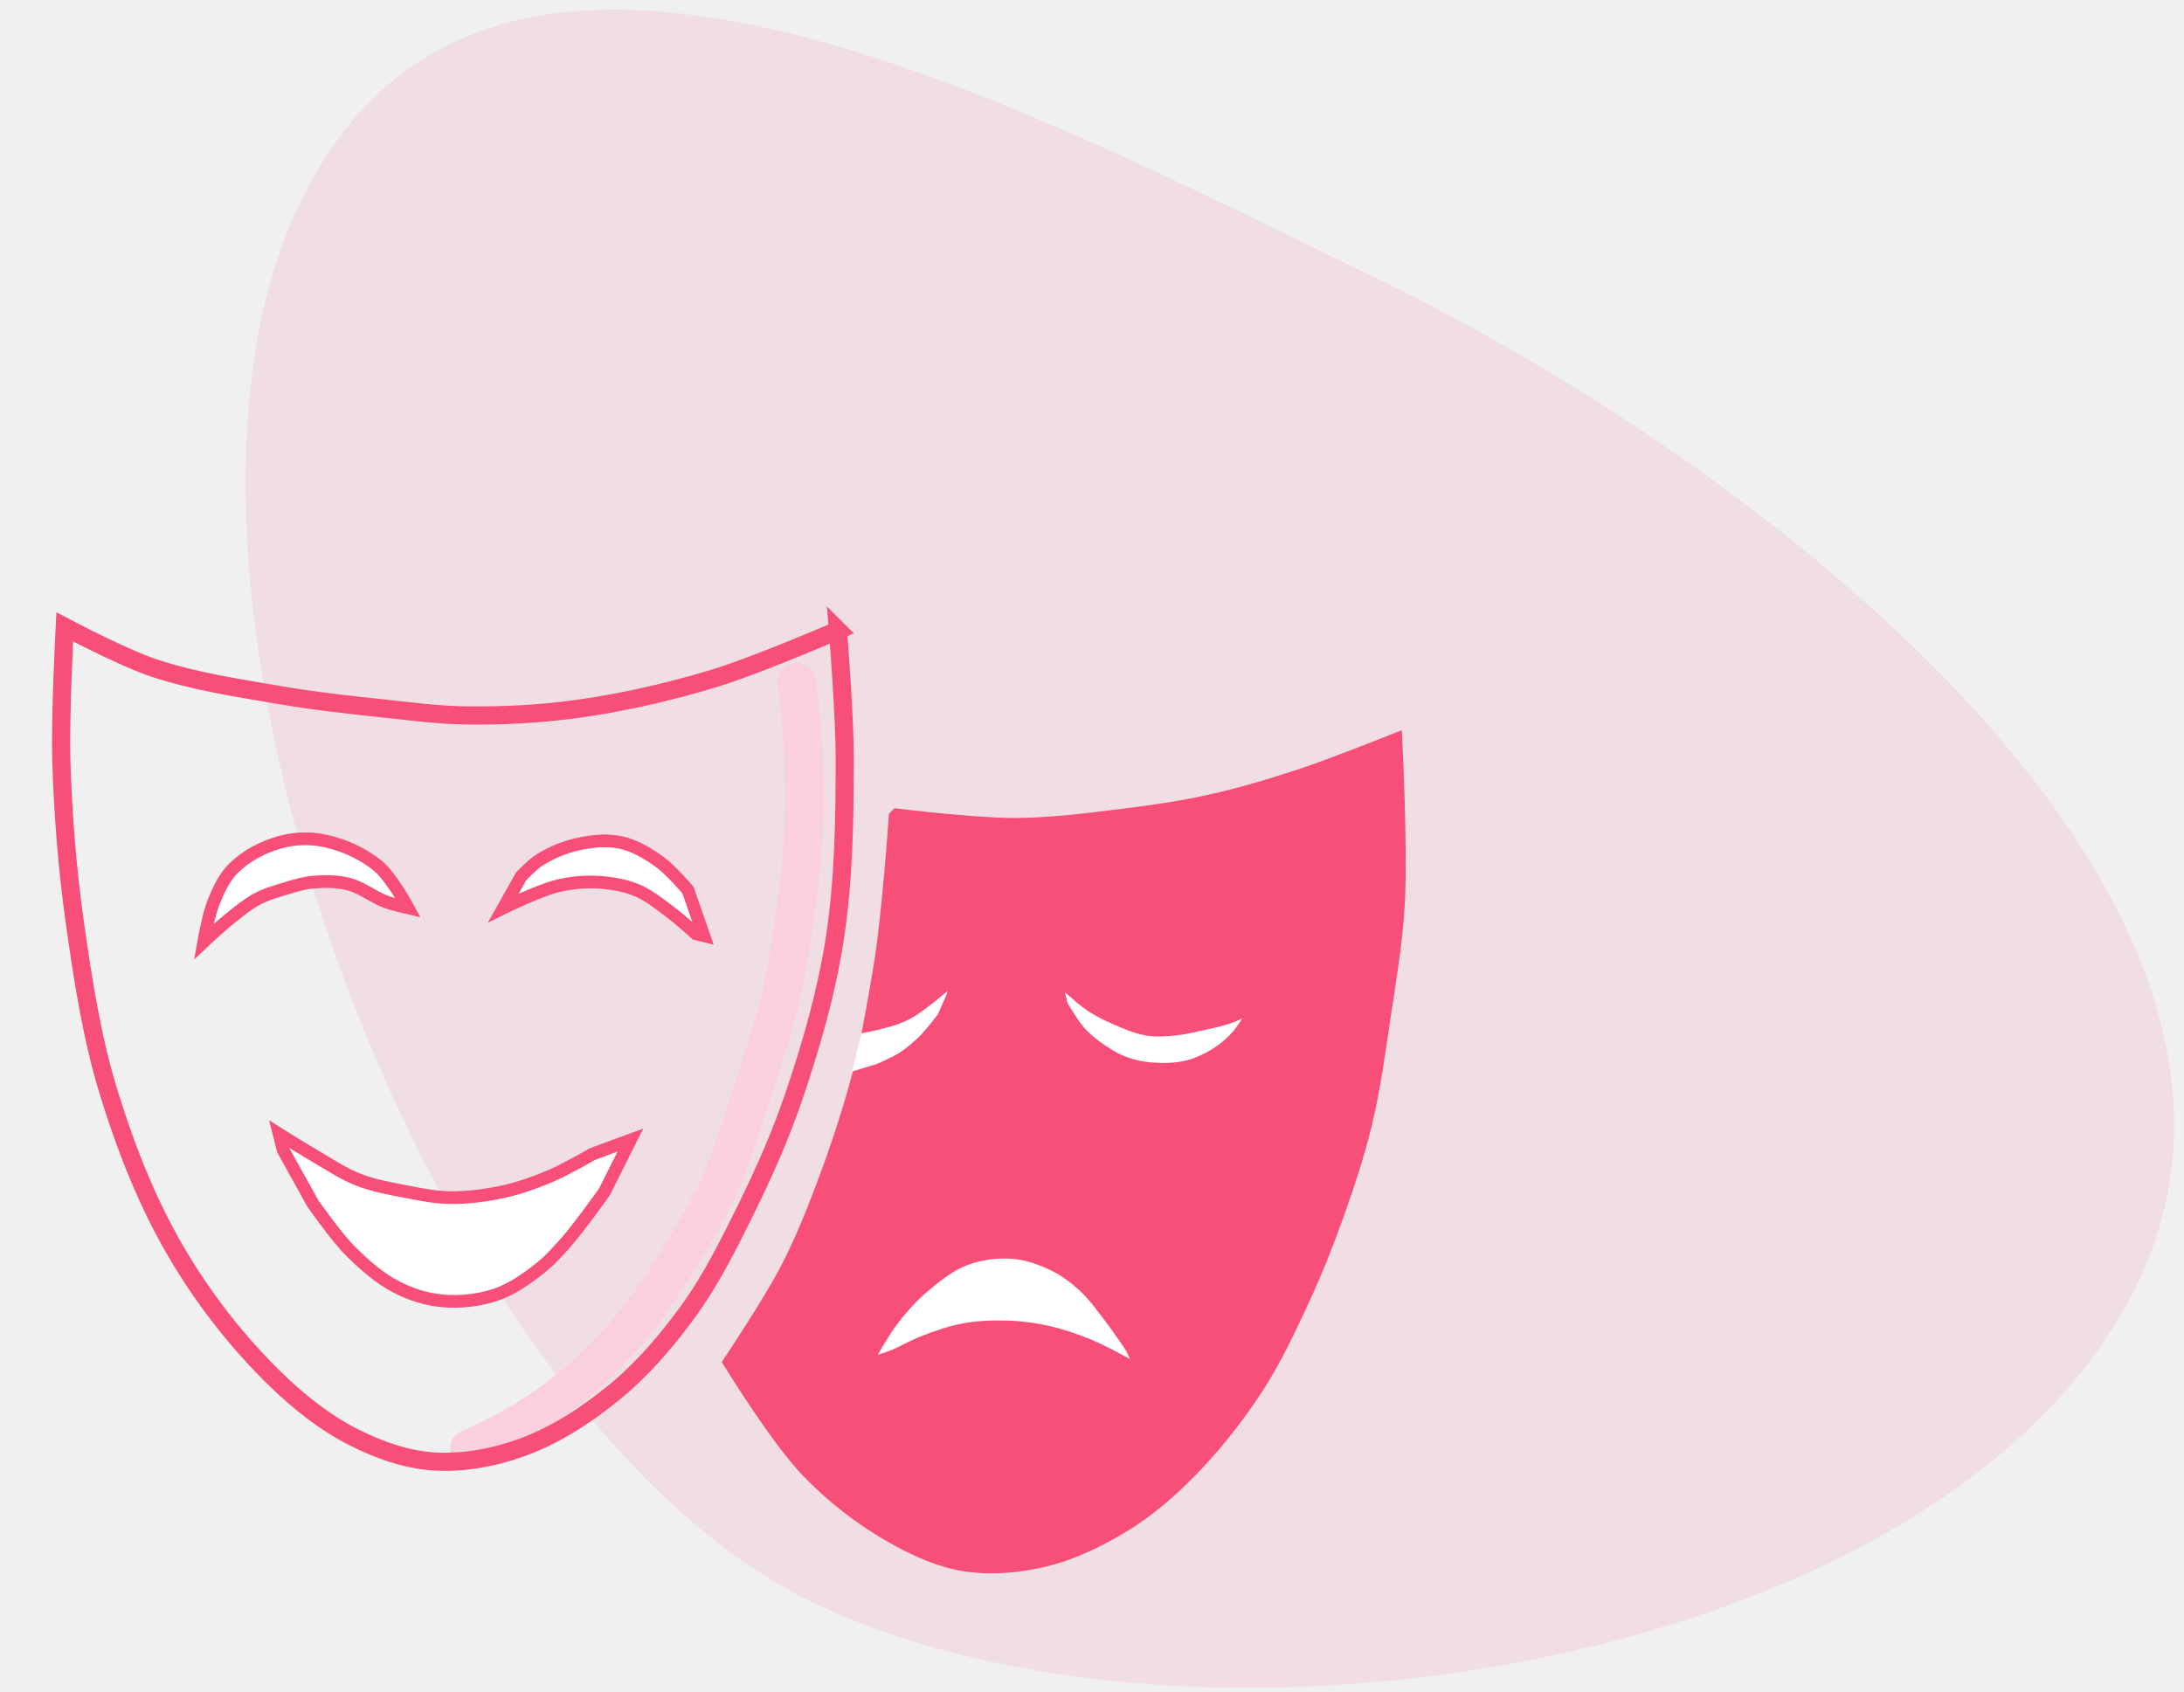
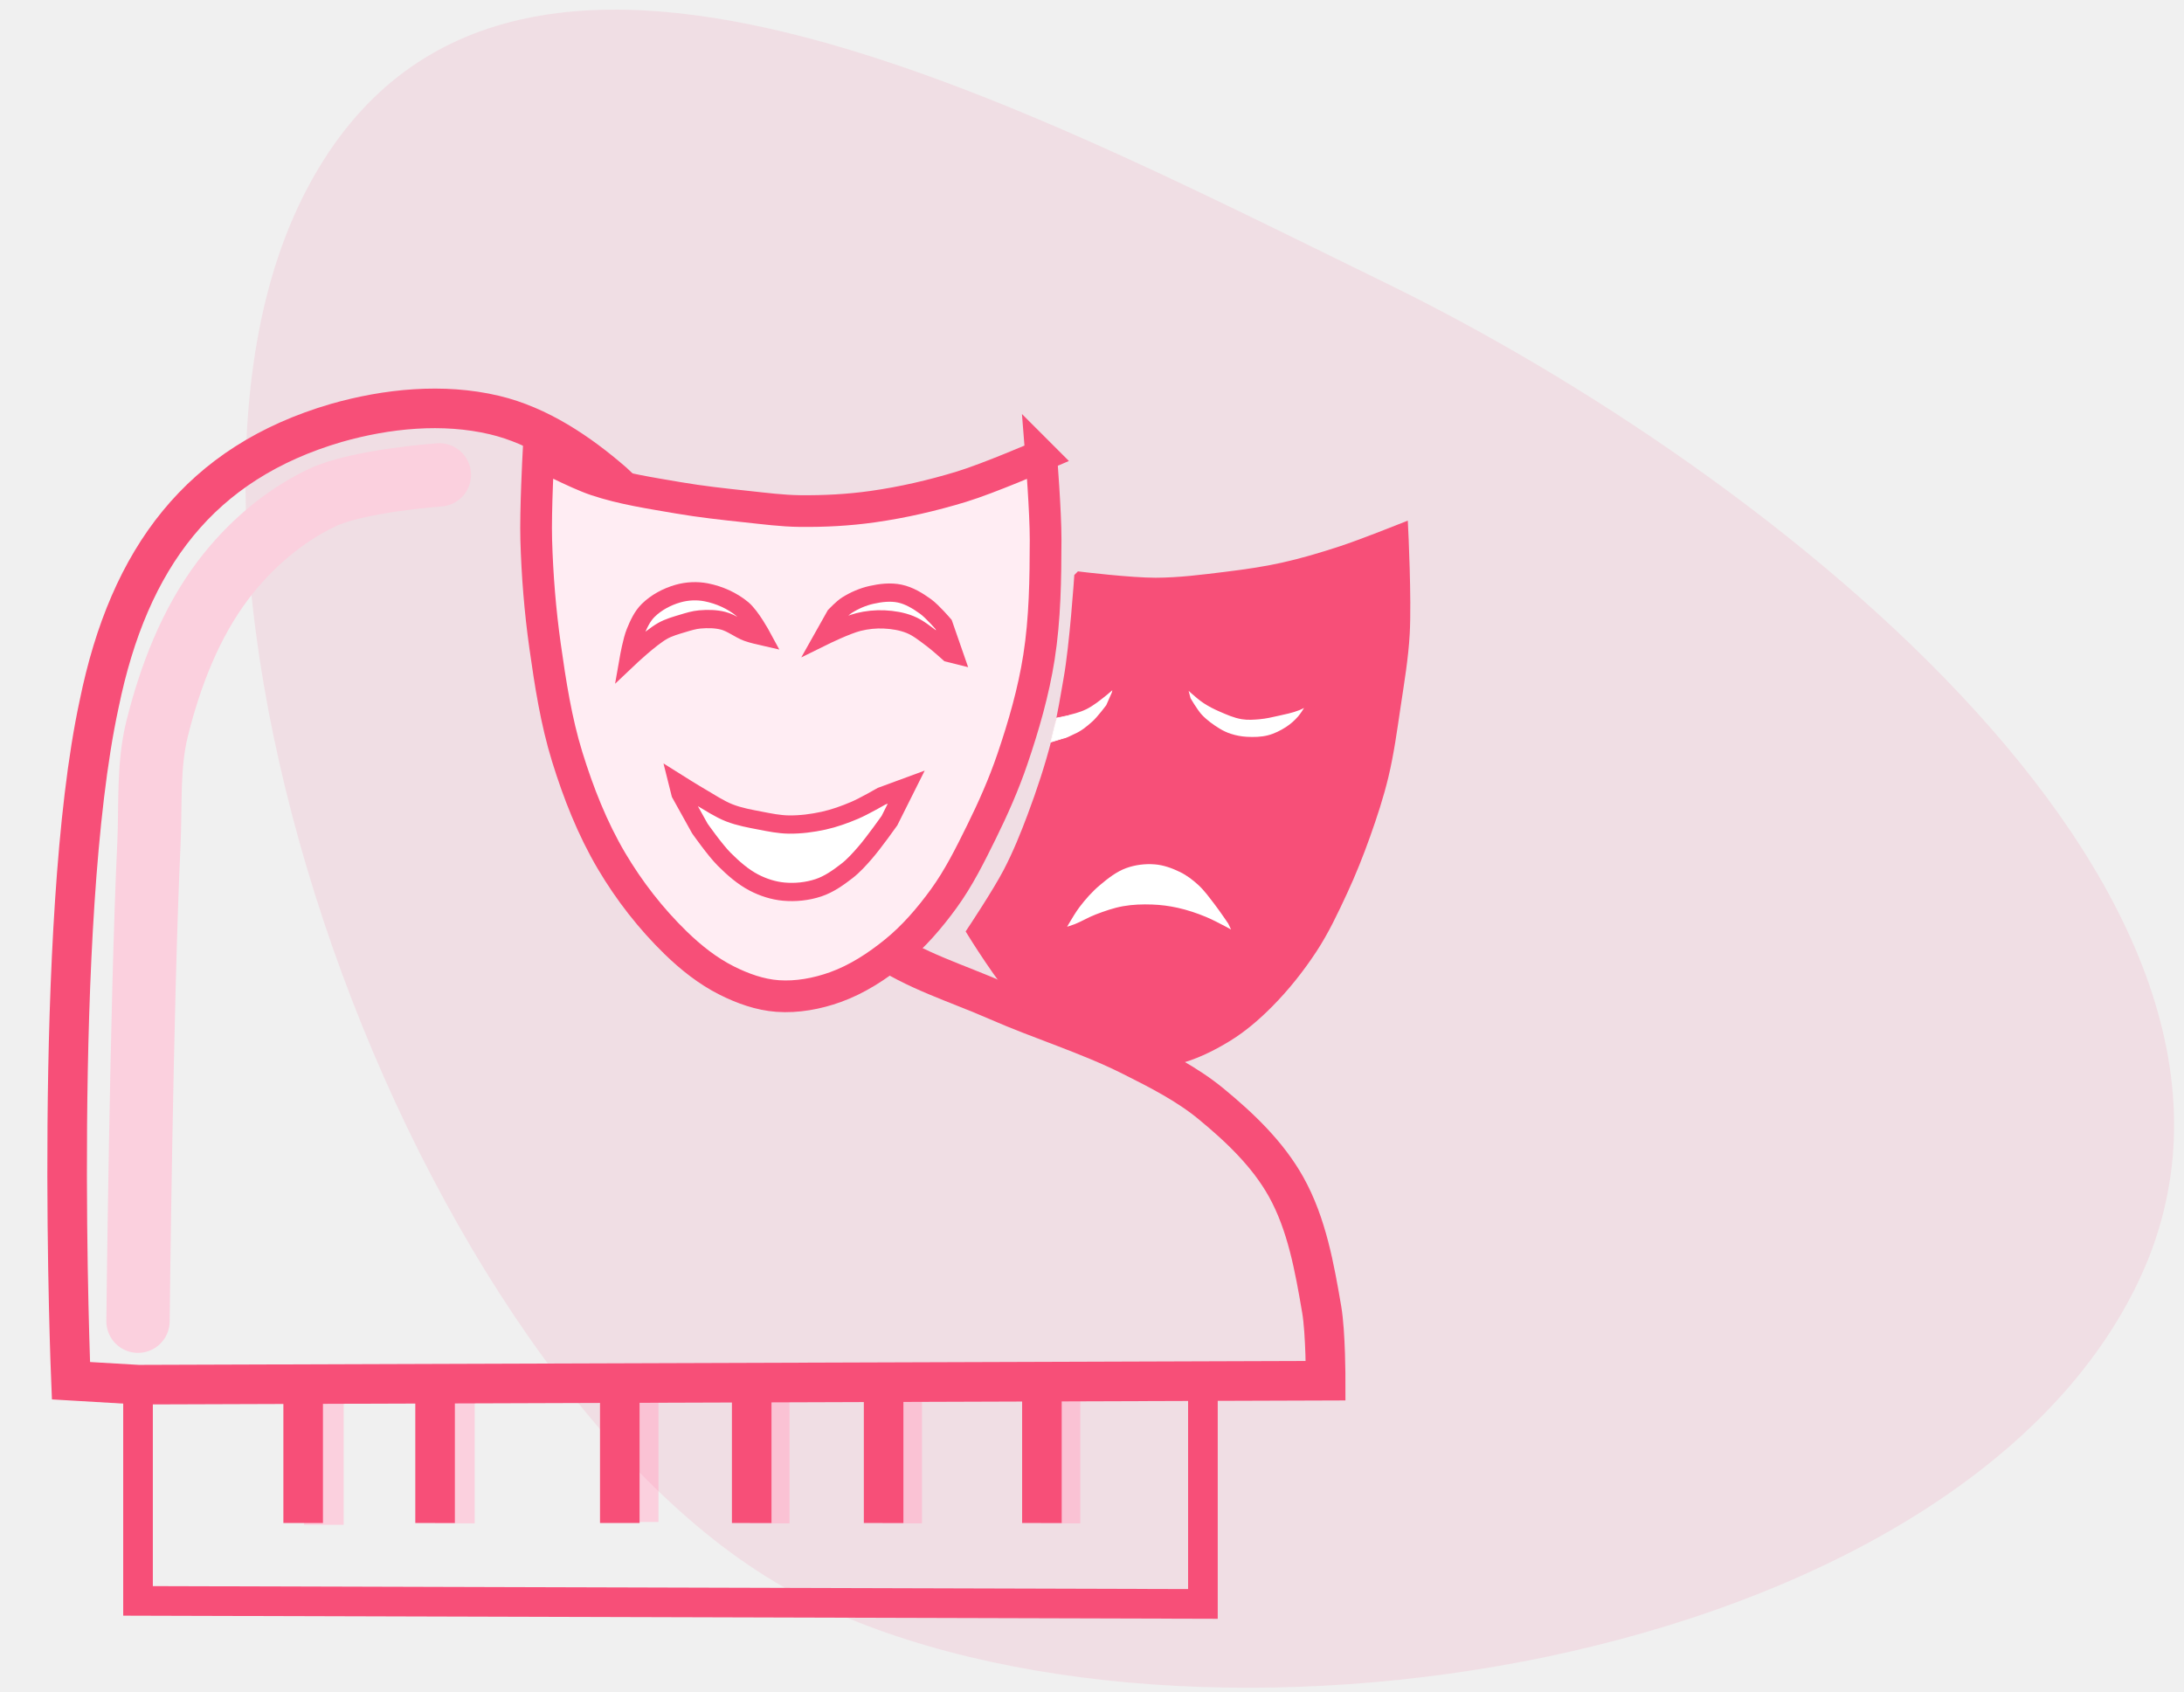
<svg xmlns="http://www.w3.org/2000/svg" width="102" height="79" fill="#f74f78" fill-rule="evenodd" version="1.1" id="svg2133">
  <defs id="defs2137" />
+   <path id="path974" d="m 49.53,64.868 v 6.285 z" style="fill:none;stroke:#fbd0de;stroke-width:1.848;stroke-linecap:round;stroke-linejoin:miter;stroke-miterlimit:4;stroke-dasharray:none;stroke-opacity:1" />
+   <path id="path972" d="m 42.136,64.868 v 6.285 z" style="fill:none;stroke:#fbd0de;stroke-width:1.848;stroke-linecap:round;stroke-linejoin:miter;stroke-miterlimit:4;stroke-dasharray:none;stroke-opacity:1" />
+   <path style="fill:none;stroke:#fbd0de;stroke-width:1.848;stroke-linecap:round;stroke-linejoin:miter;stroke-miterlimit:4;stroke-dasharray:none;stroke-opacity:1" d="m 35.949,64.868 v 6.285 z" id="path970" />
+   <path id="path968" d="m 29.829,64.801 v 6.285 z" style="fill:none;stroke:#fbd0de;stroke-width:1.848;stroke-linecap:round;stroke-linejoin:miter;stroke-miterlimit:4;stroke-dasharray:none;stroke-opacity:1" />
+   <path style="fill:none;stroke:#fbd0de;stroke-width:1.848;stroke-linecap:round;stroke-linejoin:miter;stroke-miterlimit:4;stroke-dasharray:none;stroke-opacity:1" d="m 21.245,64.868 v 6.285 z" id="path966" />
+   <path id="path964" d="m 15.125,64.935 v 6.285 z" style="fill:none;stroke:#fbd0de;stroke-width:1.848;stroke-linecap:round;stroke-linejoin:miter;stroke-miterlimit:4;stroke-dasharray:none;stroke-opacity:1" />
  <path d="M37.86 74.797c17.87 8.716 53.216 3.095 61.932-14.775S82.654 21.966 64.784 13.25 22.77-8.487 14.054 9.383 20 66.08 37.86 74.797z" fill-opacity=".1" id="path2125" style="fill:#f53d7a;fill-opacity:0.098" />
-   <g id="g2814" transform="matrix(1.379454,0,0,1.379454,84.77632,-100.0487)" style="fill:#f53d7a;fill-opacity:0.098;stroke:#f74f78;stroke-opacity:1">
+   <path style="fill:none;stroke:#f74f78;stroke-width:1.384;stroke-linecap:butt;stroke-linejoin:miter;stroke-miterlimit:4;stroke-dasharray:none;stroke-opacity:1" d="m 6.446,64.663 v 10.111 l 49.734,0.142 V 64.657 Z" id="path115" />
+   <path style="fill:none;stroke:#f74f78;stroke-width:1.848;stroke-linecap:butt;stroke-linejoin:miter;stroke-miterlimit:4;stroke-dasharray:none;stroke-opacity:1" d="M 6.457,64.675 3.314,64.49 c 0,0 -0.895,-21.393 1.316,-31.606 C 6.029,26.04 9.358,21.613 15.699,19.756 c 2.373,-0.678 4.993,-0.939 7.394,-0.37 2.067,0.49 3.942,1.749 5.546,3.143 4.297,3.914 5.483,9.503 7.024,14.788 0.357,1.13 0.96,2.189 1.664,3.143 1.035,1.402 2.27,2.697 3.697,3.697 1.671,1.17 3.678,1.768 5.546,2.588 2.075,0.911 4.26,1.571 6.285,2.588 1.284,0.645 2.587,1.306 3.697,2.218 1.348,1.108 2.662,2.358 3.512,3.882 0.969,1.737 1.329,3.77 1.664,5.73 0.187,1.095 0.185,3.327 0.185,3.327 z" id="path940" />
+   <path style="fill:none;stroke:#f74f78;stroke-width:1.848;stroke-linecap:round;stroke-linejoin:miter;stroke-miterlimit:4;stroke-dasharray:none;stroke-opacity:1" d="M 14.159,64.852 V 71.137 Z" id="path942" />
+   <path id="path944" d="M 20.32,64.852 V 71.137 Z" style="fill:none;stroke:#f74f78;stroke-width:1.848;stroke-linecap:round;stroke-linejoin:miter;stroke-miterlimit:4;stroke-dasharray:none;stroke-opacity:1" />
+   <path style="fill:none;stroke:#f74f78;stroke-width:1.848;stroke-linecap:round;stroke-linejoin:miter;stroke-miterlimit:4;stroke-dasharray:none;stroke-opacity:1" d="M 28.946,64.852 V 71.137 Z" id="path946" />
+   <path id="path948" d="M 35.107,64.852 V 71.137 Z" style="fill:none;stroke:#f74f78;stroke-width:1.848;stroke-linecap:round;stroke-linejoin:miter;stroke-miterlimit:4;stroke-dasharray:none;stroke-opacity:1" />
+   <path style="fill:none;stroke:#f74f78;stroke-width:1.848;stroke-linecap:round;stroke-linejoin:miter;stroke-miterlimit:4;stroke-dasharray:none;stroke-opacity:1" d="M 41.268,64.852 V 71.137 Z" id="path950" />
+   <path id="path954" d="M 48.661,64.852 V 71.137 Z" style="fill:none;stroke:#f74f78;stroke-width:1.848;stroke-linecap:round;stroke-linejoin:miter;stroke-miterlimit:4;stroke-dasharray:none;stroke-opacity:1" />
+   <path style="fill:none;stroke:#fbd0de;stroke-width:2.957;stroke-linecap:round;stroke-linejoin:miter;stroke-miterlimit:4;stroke-dasharray:none;stroke-opacity:1" d="m 20.519,22.18 c 0,0 -3.798,0.268 -5.479,1.066 -1.811,0.86 -3.411,2.251 -4.62,3.85 -1.524,2.017 -2.467,4.477 -3.08,6.929 -0.436,1.747 -0.3,3.59 -0.385,5.39 -0.35,7.426 -0.51,22.296 -0.51,22.296" id="path960" />
+   <g id="g2814" transform="matrix(0.8968987,0,0,0.8968987,163.7977,8.035974)" style="fill:#f53d7a;fill-opacity:0.098;stroke:#f74f78;stroke-opacity:1">
    <g id="g2836" transform="matrix(0.6147296,0,0,0.6147296,-22.99872,35.9295)">
-       <path id="path1485" d="m -36.714,139.336 c 6.899,-2.993 10.232,-7.728 13.646,-14.178 0.686,-1.387 2.155,-6.053 3.145,-9.295 0.558,-1.829 0.948,-4.489 1.32,-7.198 0.831,-6.057 -0.085,-11.564 -0.085,-11.564" style="fill:none;stroke:#fbd0de;stroke-width:2.123;stroke-linecap:round;stroke-linejoin:miter;stroke-miterlimit:4;stroke-dasharray:none;stroke-opacity:1" />
-       <path transform="translate(-129.1118,-33.27541)" id="path2768" d="m 112.703,127.529 c 0,0 -4.443,1.922 -6.754,2.626 -2.452,0.748 -4.966,1.328 -7.504,1.688 -2.047,0.29 -4.124,0.399 -6.191,0.375 -1.506,-0.017 -3.005,-0.216 -4.502,-0.375 -1.944,-0.206 -3.889,-0.419 -5.816,-0.75 -2.333,-0.402 -4.696,-0.75 -6.941,-1.501 -1.698,-0.568 -4.878,-2.251 -4.878,-2.251 0,0 -0.258,4.878 -0.188,7.317 0.087,3.011 0.329,6.022 0.75,9.005 0.446,3.157 0.934,6.334 1.876,9.38 0.944,3.052 2.128,6.067 3.752,8.817 1.495,2.531 3.333,4.892 5.441,6.941 1.282,1.247 2.717,2.386 4.315,3.189 1.343,0.675 2.815,1.206 4.315,1.313 1.641,0.117 3.329,-0.196 4.878,-0.75 1.848,-0.662 3.542,-1.765 5.065,-3.002 1.581,-1.283 2.93,-2.856 4.127,-4.502 1.268,-1.744 2.235,-3.694 3.189,-5.628 0.992,-2.01 1.904,-4.069 2.626,-6.191 0.958,-2.814 1.79,-5.693 2.251,-8.63 0.515,-3.279 0.556,-6.623 0.563,-9.943 0.005,-2.38 -0.375,-7.129 -0.375,-7.129 z" style="fill:#ffffff;fill-opacity:0;stroke:#f74f78;stroke-width:1px;stroke-linecap:butt;stroke-linejoin:miter;stroke-opacity:1" />
-       <path transform="translate(-129.1118,-33.27541)" id="path2770" d="m 77.774,144.678 c 0,0 1.784,-1.691 2.841,-2.295 0.54,-0.309 1.153,-0.476 1.749,-0.656 0.465,-0.14 0.936,-0.286 1.421,-0.328 0.654,-0.056 1.331,-0.052 1.967,0.109 0.742,0.189 1.358,0.718 2.076,0.984 0.39,0.144 1.202,0.328 1.202,0.328 0,0 -0.916,-1.695 -1.639,-2.295 -0.865,-0.718 -1.957,-1.203 -3.06,-1.421 -0.787,-0.155 -1.633,-0.112 -2.404,0.109 -0.925,0.266 -1.827,0.746 -2.514,1.421 -0.512,0.504 -0.821,1.193 -1.093,1.858 -0.284,0.695 -0.546,2.186 -0.546,2.186 z" style="fill:#ffffff;fill-opacity:1;stroke:#f74f78;stroke-width:0.7;stroke-linecap:butt;stroke-linejoin:miter;stroke-miterlimit:4;stroke-dasharray:none;stroke-opacity:1" />
-       <path transform="translate(-129.1118,-33.27541)" id="path2772" d="m 94.276,142.82 c 0,0 1.92,-0.946 2.951,-1.202 0.711,-0.176 1.454,-0.254 2.186,-0.219 0.742,0.036 1.497,0.158 2.186,0.437 0.683,0.278 1.265,0.763 1.858,1.202 0.498,0.37 1.421,1.202 1.421,1.202 l 0.437,0.109 -0.874,-2.514 c 0,0 -0.945,-1.108 -1.53,-1.53 -0.661,-0.476 -1.389,-0.924 -2.186,-1.093 -0.785,-0.167 -1.622,-0.067 -2.404,0.109 -0.733,0.165 -1.441,0.474 -2.076,0.874 -0.371,0.234 -0.984,0.874 -0.984,0.874 z" style="fill:#ffffff;fill-opacity:1;stroke:#f74f78;stroke-width:0.7;stroke-linecap:butt;stroke-linejoin:miter;stroke-miterlimit:4;stroke-dasharray:none;stroke-opacity:1" />
-       <path transform="translate(-129.1118,-33.27541)" id="path2774" d="m 101.27,155.607 -1.421,2.841 c 0,0 -1.324,1.87 -2.076,2.732 -0.474,0.543 -0.96,1.088 -1.53,1.53 -0.736,0.57 -1.521,1.126 -2.404,1.421 -0.939,0.313 -1.965,0.419 -2.951,0.328 -0.872,-0.081 -1.737,-0.361 -2.514,-0.765 -0.944,-0.491 -1.759,-1.217 -2.514,-1.967 -0.791,-0.786 -2.076,-2.623 -2.076,-2.623 l -1.639,-2.951 -0.219,-0.874 c 0,0 1.302,0.818 1.967,1.202 0.79,0.457 1.554,0.979 2.404,1.311 0.84,0.328 1.738,0.485 2.623,0.656 0.794,0.153 1.596,0.318 2.404,0.328 0.99,0.012 1.984,-0.116 2.951,-0.328 0.9,-0.198 1.775,-0.514 2.623,-0.874 0.795,-0.338 2.295,-1.202 2.295,-1.202 z" style="fill:#ffffff;fill-opacity:1;stroke:#f74f78;stroke-width:0.7;stroke-linecap:butt;stroke-linejoin:miter;stroke-miterlimit:4;stroke-dasharray:none;stroke-opacity:1" />
-       <path id="path2794" d="m -13.116,104.578 c 0,0 4.265,0.518 6.408,0.513 2.015,-0.005 4.023,-0.266 6.023,-0.513 1.589,-0.196 3.178,-0.423 4.742,-0.769 1.69,-0.374 3.353,-0.87 4.998,-1.41 1.734,-0.569 5.126,-1.922 5.126,-1.922 0,0 0.29,5.899 0.128,8.843 -0.113,2.063 -0.464,4.108 -0.769,6.152 -0.295,1.973 -0.56,3.956 -1.025,5.895 -0.406,1.695 -0.954,3.356 -1.538,4.998 -0.572,1.607 -1.204,3.195 -1.922,4.742 -0.773,1.664 -1.556,3.337 -2.563,4.87 -1.084,1.65 -2.324,3.213 -3.717,4.614 -1.049,1.055 -2.192,2.042 -3.46,2.819 -1.354,0.829 -2.814,1.549 -4.357,1.922 -1.414,0.342 -2.92,0.481 -4.357,0.256 -1.403,-0.22 -2.737,-0.838 -3.973,-1.538 -1.695,-0.96 -3.263,-2.184 -4.614,-3.588 -1.677,-1.743 -4.229,-5.895 -4.229,-5.895 0,0 2.173,-3.263 3.076,-4.998 0.795,-1.528 1.446,-3.129 2.05,-4.742 0.788,-2.1 1.493,-4.236 2.05,-6.408 0.444,-1.728 0.883,-4.46 1.025,-5.254 0.508,-2.833 0.897,-8.586 0.897,-8.586 z" style="fill:#f74f78;fill-opacity:1;stroke:#f74f78;stroke-width:1px;stroke-linecap:butt;stroke-linejoin:miter;stroke-opacity:1" />
-       <path id="path2796" d="m -14.813,118.42 c 0.342,0.327 0.94,-0.093 1.367,-0.275 0.608,-0.26 1.137,-0.69 1.626,-1.134 0.467,-0.424 1.226,-1.442 1.226,-1.442 l 0.505,-1.153 0.288,-1.298 c 0,0 -0.843,0.795 -1.298,1.153 -0.529,0.417 -1.054,0.857 -1.658,1.153 -0.496,0.243 -1.118,0.398 -1.581,0.496 0,0 -0.567,1.863 -0.476,2.5 z" style="fill:#ffffff;fill-opacity:1;stroke:#f74f78;stroke-width:0.7;stroke-linecap:butt;stroke-linejoin:miter;stroke-miterlimit:4;stroke-dasharray:none;stroke-opacity:1" />
-       <path id="path2798" d="m -4.562,113.087 0.478,1.845 c 0,0 0.61,1.06 1.025,1.503 0.455,0.485 1.004,0.882 1.571,1.23 0.321,0.197 0.666,0.362 1.025,0.478 0.463,0.15 0.949,0.245 1.435,0.273 0.638,0.037 1.294,0.022 1.913,-0.137 0.582,-0.149 1.135,-0.425 1.64,-0.751 0.406,-0.263 0.776,-0.591 1.093,-0.956 0.41,-0.472 1.025,-1.571 1.025,-1.571 l 0.068,-0.273 c 0,0 -0.884,0.557 -1.366,0.751 -0.569,0.229 -1.178,0.344 -1.776,0.478 -0.497,0.112 -0.996,0.228 -1.503,0.273 -0.476,0.043 -0.963,0.079 -1.435,0 -0.618,-0.104 -1.201,-0.366 -1.776,-0.615 -0.449,-0.194 -0.889,-0.415 -1.298,-0.683 -0.366,-0.24 -0.694,-0.533 -1.025,-0.82 -0.377,-0.327 -1.093,-1.025 -1.093,-1.025 z" style="fill:#ffffff;fill-opacity:1;stroke:#f74f78;stroke-width:0.7;stroke-linecap:butt;stroke-linejoin:miter;stroke-miterlimit:4;stroke-dasharray:none;stroke-opacity:1" />
-       <path id="path2800" d="m -14.947,134.743 c 0,0 0.923,-1.694 1.503,-2.459 0.526,-0.694 1.11,-1.353 1.776,-1.913 0.706,-0.593 1.457,-1.185 2.323,-1.503 0.819,-0.301 1.726,-0.413 2.596,-0.342 0.783,0.064 1.549,0.338 2.254,0.683 0.602,0.294 1.147,0.708 1.64,1.161 0.547,0.504 0.98,1.119 1.435,1.708 0.409,0.53 1.161,1.64 1.161,1.64 l 0.615,1.298 H 0.083 c 0,0 -1.742,-0.984 -2.664,-1.366 -0.752,-0.312 -1.529,-0.573 -2.323,-0.751 -0.695,-0.156 -1.406,-0.248 -2.118,-0.273 -0.798,-0.028 -1.605,-0.003 -2.391,0.137 -0.773,0.137 -1.52,0.404 -2.254,0.683 -0.61,0.232 -1.168,0.584 -1.776,0.82 -0.49,0.19 -1.503,0.478 -1.503,0.478 z" style="fill:#ffffff;fill-opacity:1;stroke:#f74f78;stroke-width:0.7;stroke-linecap:butt;stroke-linejoin:miter;stroke-miterlimit:4;stroke-dasharray:none;stroke-opacity:1" />
-       <path style="fill:#ffffff;fill-opacity:1;stroke:#ffffff;stroke-width:0.058;stroke-linecap:butt;stroke-linejoin:miter;stroke-miterlimit:4;stroke-dasharray:none;stroke-opacity:1" d="m -14.066,116.265 -1.034,0.212 -0.487,2.034 1.241,-0.381 z" id="path2855" />
+       <path id="path1485" d="m -191.78,10.664 c 6.899,-2.993 10.232,-7.728 13.646,-14.178 0.686,-1.387 2.155,-6.053 3.145,-9.295 0.558,-1.829 0.948,-4.489 1.32,-7.198 0.831,-6.057 -0.085,-11.564 -0.085,-11.564" style="fill:none;stroke:#fbd0de;stroke-width:2.123;stroke-linecap:round;stroke-linejoin:miter;stroke-miterlimit:4;stroke-dasharray:none;stroke-opacity:1" />
+       <path id="path2768" d="m -171.475,-34.418 c 0,0 -4.443,1.922 -6.754,2.626 -2.452,0.748 -4.966,1.328 -7.504,1.688 -2.047,0.29 -4.124,0.399 -6.191,0.375 -1.506,-0.017 -3.005,-0.216 -4.502,-0.375 -1.944,-0.206 -3.889,-0.419 -5.816,-0.75 -2.333,-0.402 -4.696,-0.75 -6.941,-1.501 -1.698,-0.568 -4.878,-2.251 -4.878,-2.251 0,0 -0.258,4.878 -0.188,7.317 0.087,3.011 0.329,6.022 0.75,9.005 0.446,3.157 0.934,6.334 1.876,9.38 0.944,3.052 2.128,6.067 3.752,8.817 1.495,2.531 3.333,4.892 5.441,6.941 1.282,1.247 2.717,2.386 4.315,3.189 1.343,0.675 2.815,1.206 4.315,1.313 1.641,0.117 3.329,-0.196 4.878,-0.75 1.848,-0.662 3.542,-1.765 5.065,-3.002 1.581,-1.283 2.93,-2.856 4.127,-4.502 1.268,-1.744 2.235,-3.694 3.189,-5.628 0.992,-2.01 1.904,-4.069 2.626,-6.191 0.958,-2.814 1.79,-5.693 2.251,-8.63 0.515,-3.279 0.556,-6.623 0.563,-9.943 0.005,-2.38 -0.375,-7.129 -0.375,-7.129 z" style="fill:#ffedf3;fill-opacity:1;stroke:#f74f78;stroke-width:2.686;stroke-linecap:butt;stroke-linejoin:miter;stroke-miterlimit:4;stroke-dasharray:none;stroke-opacity:1" />
+       <path id="path2770" d="m -206.404,-17.269 c 0,0 1.784,-1.691 2.841,-2.295 0.54,-0.309 1.153,-0.476 1.749,-0.656 0.465,-0.14 0.936,-0.286 1.421,-0.328 0.654,-0.056 1.331,-0.052 1.967,0.109 0.742,0.189 1.358,0.718 2.076,0.984 0.39,0.144 1.202,0.328 1.202,0.328 0,0 -0.916,-1.695 -1.639,-2.295 -0.865,-0.718 -1.957,-1.203 -3.06,-1.421 -0.787,-0.155 -1.633,-0.112 -2.404,0.109 -0.925,0.266 -1.827,0.746 -2.514,1.421 -0.512,0.504 -0.821,1.193 -1.093,1.858 -0.284,0.695 -0.546,2.186 -0.546,2.186 z" style="fill:#ffffff;fill-opacity:1;stroke:#f74f78;stroke-width:1.546;stroke-linecap:butt;stroke-linejoin:miter;stroke-miterlimit:4;stroke-dasharray:none;stroke-opacity:1" />
+       <path id="path2772" d="m -189.902,-19.127 c 0,0 1.92,-0.946 2.951,-1.202 0.711,-0.176 1.454,-0.254 2.186,-0.219 0.742,0.036 1.497,0.158 2.186,0.437 0.683,0.278 1.265,0.763 1.858,1.202 0.498,0.37 1.421,1.202 1.421,1.202 l 0.437,0.109 -0.874,-2.514 c 0,0 -0.945,-1.108 -1.53,-1.53 -0.661,-0.476 -1.389,-0.924 -2.186,-1.093 -0.785,-0.167 -1.622,-0.067 -2.404,0.109 -0.733,0.165 -1.441,0.474 -2.076,0.874 -0.371,0.234 -0.984,0.874 -0.984,0.874 z" style="fill:#ffffff;fill-opacity:1;stroke:#f74f78;stroke-width:1.546;stroke-linecap:butt;stroke-linejoin:miter;stroke-miterlimit:4;stroke-dasharray:none;stroke-opacity:1" />
+       <path id="path2774" d="m -182.908,-6.341 -1.421,2.841 c 0,0 -1.324,1.87 -2.076,2.732 -0.474,0.543 -0.96,1.088 -1.53,1.53 -0.736,0.57 -1.521,1.126 -2.404,1.421 -0.939,0.313 -1.965,0.419 -2.951,0.328 -0.872,-0.081 -1.737,-0.361 -2.514,-0.765 -0.944,-0.491 -1.759,-1.217 -2.514,-1.967 -0.791,-0.786 -2.076,-2.623 -2.076,-2.623 l -1.639,-2.951 -0.219,-0.874 c 0,0 1.302,0.818 1.967,1.202 0.79,0.457 1.554,0.979 2.404,1.311 0.84,0.328 1.738,0.485 2.623,0.656 0.794,0.153 1.595,0.318 2.404,0.328 0.99,0.012 1.984,-0.116 2.951,-0.328 0.9,-0.198 1.775,-0.514 2.623,-0.874 0.795,-0.338 2.295,-1.202 2.295,-1.202 z" style="fill:#ffffff;fill-opacity:1;stroke:#f74f78;stroke-width:1.546;stroke-linecap:butt;stroke-linejoin:miter;stroke-miterlimit:4;stroke-dasharray:none;stroke-opacity:1" />
+       <path id="path2794" d="m -168.183,-24.093 c 0,0 4.265,0.518 6.408,0.513 2.015,-0.005 4.023,-0.266 6.023,-0.513 1.589,-0.196 3.178,-0.423 4.742,-0.769 1.69,-0.374 3.353,-0.87 4.998,-1.41 1.734,-0.569 5.126,-1.922 5.126,-1.922 0,0 0.29,5.899 0.128,8.843 -0.113,2.063 -0.464,4.108 -0.769,6.152 -0.295,1.973 -0.56,3.956 -1.025,5.895 -0.406,1.695 -0.954,3.356 -1.538,4.998 -0.572,1.607 -1.204,3.195 -1.922,4.742 -0.773,1.664 -1.556,3.337 -2.563,4.87 -1.084,1.65 -2.324,3.213 -3.717,4.614 -1.049,1.055 -2.192,2.042 -3.46,2.819 -1.354,0.829 -2.814,1.549 -4.357,1.922 -1.414,0.342 -2.92,0.481 -4.357,0.256 -1.403,-0.22 -2.737,-0.838 -3.973,-1.538 -1.695,-0.96 -3.263,-2.184 -4.614,-3.588 -1.677,-1.743 -4.229,-5.895 -4.229,-5.895 0,0 2.173,-3.263 3.076,-4.998 0.795,-1.528 1.446,-3.129 2.05,-4.742 0.788,-2.1 1.493,-4.236 2.05,-6.408 0.444,-1.728 0.883,-4.46 1.025,-5.254 0.508,-2.833 0.897,-8.586 0.897,-8.586 z" style="fill:#f74f78;fill-opacity:1;stroke:#f74f78;stroke-width:1px;stroke-linecap:butt;stroke-linejoin:miter;stroke-opacity:1" />
+       <path id="path2796" d="m -169.879,-10.252 c 0.342,0.327 0.94,-0.093 1.367,-0.275 0.608,-0.26 1.137,-0.69 1.626,-1.134 0.467,-0.424 1.226,-1.442 1.226,-1.442 l 0.505,-1.153 0.288,-1.298 c 0,0 -0.843,0.795 -1.298,1.153 -0.529,0.417 -1.054,0.857 -1.658,1.153 -0.496,0.243 -1.118,0.398 -1.581,0.496 0,0 -0.567,1.863 -0.476,2.5 z" style="fill:#ffffff;fill-opacity:1;stroke:#f74f78;stroke-width:0.7;stroke-linecap:butt;stroke-linejoin:miter;stroke-miterlimit:4;stroke-dasharray:none;stroke-opacity:1" />
+       <path id="path2798" d="m -159.629,-15.585 0.478,1.845 c 0,0 0.61,1.06 1.025,1.503 0.455,0.485 1.004,0.882 1.571,1.23 0.321,0.197 0.666,0.362 1.025,0.478 0.463,0.15 0.949,0.245 1.435,0.273 0.638,0.037 1.294,0.022 1.913,-0.137 0.582,-0.149 1.135,-0.425 1.64,-0.751 0.406,-0.263 0.776,-0.591 1.093,-0.956 0.41,-0.472 1.025,-1.571 1.025,-1.571 l 0.068,-0.273 c 0,0 -0.884,0.557 -1.366,0.751 -0.569,0.229 -1.178,0.344 -1.776,0.478 -0.497,0.112 -0.996,0.228 -1.503,0.273 -0.476,0.043 -0.963,0.079 -1.435,0 -0.618,-0.104 -1.201,-0.366 -1.776,-0.615 -0.449,-0.194 -0.889,-0.415 -1.298,-0.683 -0.366,-0.24 -0.694,-0.533 -1.025,-0.82 -0.377,-0.327 -1.093,-1.025 -1.093,-1.025 z" style="fill:#ffffff;fill-opacity:1;stroke:#f74f78;stroke-width:0.7;stroke-linecap:butt;stroke-linejoin:miter;stroke-miterlimit:4;stroke-dasharray:none;stroke-opacity:1" />
+       <path id="path2800" d="m -170.013,6.071 c 0,0 0.923,-1.694 1.503,-2.459 0.526,-0.694 1.11,-1.353 1.776,-1.913 0.706,-0.593 1.457,-1.185 2.323,-1.503 0.819,-0.301 1.726,-0.413 2.596,-0.342 0.783,0.064 1.549,0.338 2.254,0.683 0.602,0.294 1.147,0.708 1.64,1.161 0.547,0.504 0.98,1.119 1.435,1.708 0.409,0.53 1.161,1.64 1.161,1.64 l 0.615,1.298 h -0.273 c 0,0 -1.742,-0.984 -2.664,-1.366 -0.752,-0.312 -1.529,-0.573 -2.323,-0.751 -0.695,-0.156 -1.406,-0.248 -2.118,-0.273 -0.798,-0.028 -1.605,-0.003 -2.391,0.137 -0.773,0.137 -1.52,0.404 -2.254,0.683 -0.61,0.232 -1.168,0.584 -1.776,0.82 -0.49,0.19 -1.503,0.478 -1.503,0.478 z" style="fill:#ffffff;fill-opacity:1;stroke:#f74f78;stroke-width:0.7;stroke-linecap:butt;stroke-linejoin:miter;stroke-miterlimit:4;stroke-dasharray:none;stroke-opacity:1" />
+       <path style="fill:#ffffff;fill-opacity:1;stroke:#ffffff;stroke-width:0.058;stroke-linecap:butt;stroke-linejoin:miter;stroke-miterlimit:4;stroke-dasharray:none;stroke-opacity:1" d="m -169.132,-12.407 -1.034,0.212 -0.487,2.034 1.241,-0.381 z" id="path2855" />
    </g>
  </g>
</svg>
